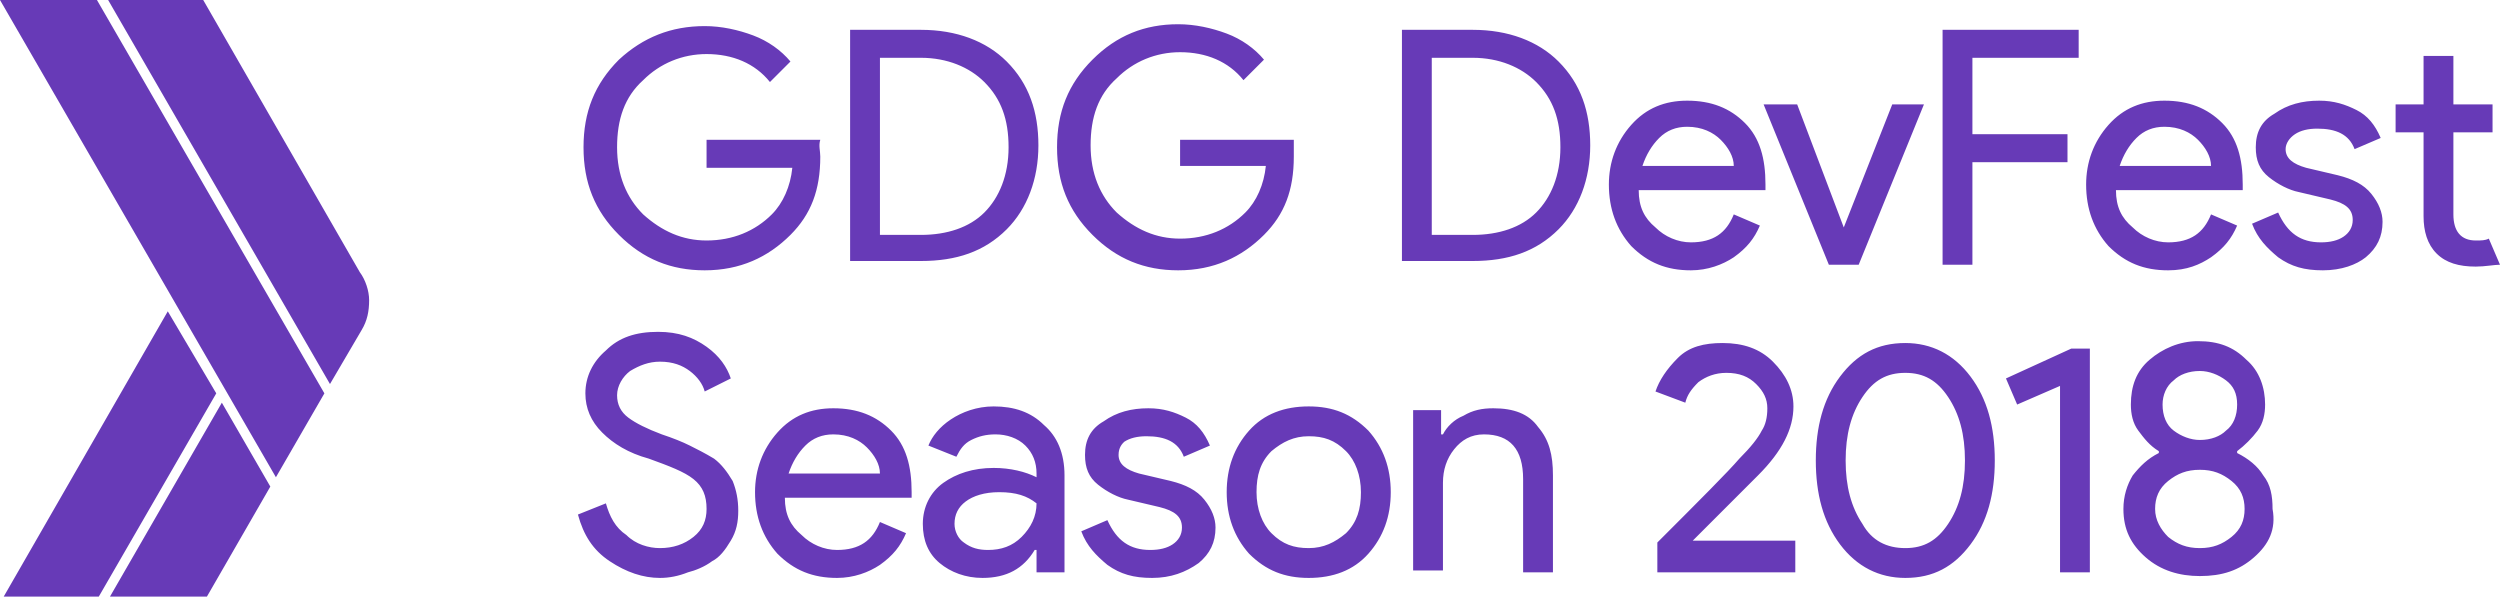
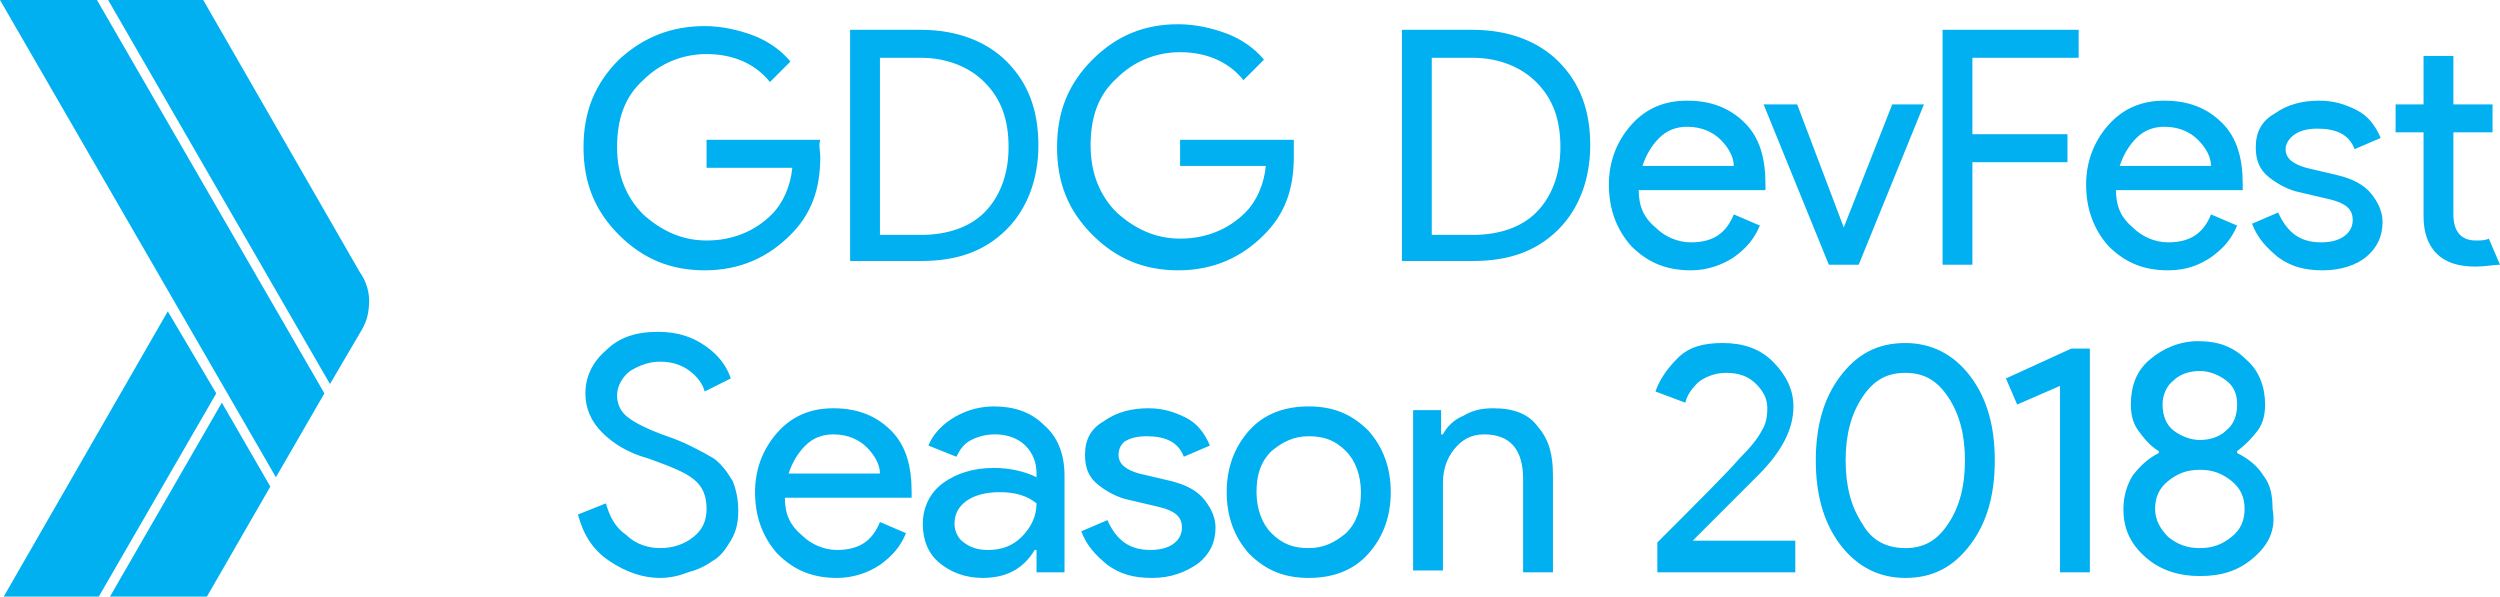
<svg xmlns="http://www.w3.org/2000/svg" id="Layer_4" width="134.1" height="32">
-   <style>.st0{fill:#673ab7}</style>
+   <style>.st0{fill:#00b0f0}</style>
  <g id="XMLID_261_">
    <path id="XMLID_259_" d="M5.2 0H0l14.8 25.6 2.6-4.5z" class="st0" />
    <path id="XMLID_258_" d="M19.3 14.6L10.9 0H5.8l11.9 20.6 1.7-2.9c.3-.5.4-1 .4-1.6 0-.5-.2-1.1-.5-1.5z" class="st0" />
    <path id="XMLID_257_" d="M9 16.7L.2 32h5.1l6.3-10.9z" class="st0" />
    <path id="XMLID_256_" d="M11.9 21.6L5.9 32h5.2l3.4-5.9z" class="st0" />
  </g>
  <g id="XMLID_1_">
    <path d="M44 8.4c0 1.8-.5 3.1-1.6 4.2-1.2 1.2-2.7 1.9-4.6 1.9-1.8 0-3.3-.6-4.6-1.9-1.3-1.3-1.9-2.8-1.9-4.7s.6-3.4 1.9-4.7C34.5 2 36 1.4 37.8 1.4c.9 0 1.8.2 2.6.5s1.5.8 2 1.4l-1.1 1.1c-.8-1-2-1.5-3.4-1.5-1.3 0-2.5.5-3.4 1.4-1 .9-1.4 2.1-1.4 3.6s.5 2.7 1.4 3.6c1 .9 2.1 1.4 3.4 1.4 1.4 0 2.6-.5 3.5-1.4.6-.6 1-1.5 1.1-2.5h-4.6V7.5H44c-.1.3 0 .6 0 .9zM45.6 14.2V1.6h3.8c1.9 0 3.5.6 4.6 1.7 1.2 1.2 1.7 2.7 1.7 4.5s-.6 3.4-1.7 4.5c-1.2 1.2-2.7 1.7-4.6 1.7h-3.8zm1.6-1.6h2.2c1.4 0 2.6-.4 3.4-1.2.8-.8 1.3-2 1.3-3.5s-.4-2.6-1.3-3.5c-.8-.8-2-1.3-3.4-1.3h-2.2v9.5zM69.4 8.4c0 1.8-.5 3.1-1.6 4.2-1.2 1.2-2.7 1.9-4.6 1.9-1.8 0-3.3-.6-4.6-1.9-1.3-1.3-1.9-2.8-1.9-4.7s.6-3.4 1.9-4.7c1.3-1.3 2.8-1.9 4.6-1.9.9 0 1.8.2 2.6.5s1.5.8 2 1.4l-1.1 1.1c-.8-1-2-1.5-3.4-1.5-1.3 0-2.5.5-3.4 1.4-1 .9-1.4 2.1-1.4 3.6s.5 2.7 1.4 3.6c1 .9 2.1 1.4 3.4 1.4 1.4 0 2.6-.5 3.5-1.4.6-.6 1-1.5 1.1-2.5h-4.6V7.5h6.1v.9zM75.2 14.2V1.6H79c1.9 0 3.5.6 4.6 1.7 1.2 1.2 1.7 2.7 1.7 4.5s-.6 3.4-1.7 4.5C82.4 13.5 80.9 14 79 14h-3.8zm1.6-1.6H79c1.4 0 2.6-.4 3.4-1.2.8-.8 1.3-2 1.3-3.5s-.4-2.6-1.3-3.5c-.8-.8-2-1.3-3.4-1.3h-2.2v9.5zM90.7 14.5c-1.3 0-2.3-.4-3.2-1.3-.8-.9-1.2-2-1.2-3.3 0-1.2.4-2.3 1.2-3.2.8-.9 1.8-1.3 3-1.3 1.3 0 2.3.4 3.1 1.2.8.8 1.1 1.9 1.1 3.3v.3h-6.8c0 .9.3 1.5.9 2 .5.5 1.2.8 1.9.8 1.2 0 1.9-.5 2.3-1.5l1.4.6c-.3.7-.7 1.2-1.4 1.7-.6.4-1.4.7-2.3.7zM93 8.9c0-.5-.3-1-.7-1.4-.4-.4-1-.7-1.8-.7-.6 0-1.1.2-1.5.6-.4.4-.7.9-.9 1.5H93zM98.1 14.2l-3.5-8.6h1.8l2.5 6.6 2.6-6.6h1.7l-3.5 8.6h-1.6zM105.8 14.2h-1.6V1.6h7.3v1.5h-5.7v4.1h5.1v1.5h-5.1v5.5zM116.3 14.5c-1.3 0-2.3-.4-3.2-1.3-.8-.9-1.2-2-1.2-3.3 0-1.2.4-2.3 1.2-3.2.8-.9 1.8-1.3 3-1.3 1.3 0 2.3.4 3.1 1.2.8.8 1.1 1.9 1.1 3.3v.3h-6.8c0 .9.3 1.5.9 2 .5.5 1.2.8 1.9.8 1.2 0 1.9-.5 2.3-1.5l1.4.6c-.3.7-.7 1.2-1.4 1.7-.6.4-1.3.7-2.3.7zm2.3-5.6c0-.5-.3-1-.7-1.4-.4-.4-1-.7-1.8-.7-.6 0-1.1.2-1.5.6-.4.4-.7.9-.9 1.5h4.9zM124.6 14.5c-1 0-1.7-.2-2.4-.7-.6-.5-1.1-1-1.4-1.8l1.4-.6c.5 1.1 1.2 1.6 2.3 1.6.5 0 .9-.1 1.2-.3.3-.2.5-.5.5-.9 0-.6-.4-.9-1.2-1.1l-1.7-.4c-.5-.1-1.1-.4-1.6-.8s-.7-.9-.7-1.6c0-.8.3-1.4 1-1.8.7-.5 1.5-.7 2.4-.7.8 0 1.4.2 2 .5.6.3 1 .8 1.3 1.5l-1.4.6c-.3-.8-1-1.1-2-1.1-.5 0-.9.1-1.2.3-.3.2-.5.5-.5.8 0 .5.4.8 1.1 1l1.7.4c.8.2 1.4.5 1.8 1 .4.5.6 1 .6 1.5 0 .8-.3 1.4-.9 1.9-.5.4-1.3.7-2.3.7zM132.8 14.3c-.9 0-1.6-.2-2.1-.7-.5-.5-.7-1.2-.7-2V7.1h-1.5V5.6h1.5V3h1.6v2.6h2.1v1.5h-2.1v4.4c0 .9.4 1.4 1.2 1.4.3 0 .5 0 .7-.1l.6 1.4c-.3 0-.8.1-1.3.1zM35.4 31c-.9 0-1.8-.3-2.7-.9-.9-.6-1.4-1.4-1.7-2.5l1.5-.6c.2.7.5 1.3 1.1 1.7.5.5 1.2.7 1.8.7.7 0 1.3-.2 1.8-.6.5-.4.7-.9.7-1.5 0-.7-.2-1.2-.7-1.6-.5-.4-1.3-.7-2.4-1.1-1.1-.3-1.9-.8-2.5-1.4-.6-.6-.9-1.3-.9-2.1 0-.9.4-1.7 1.1-2.3.7-.7 1.6-1 2.8-1 1.1 0 1.9.3 2.6.8.7.5 1.1 1.1 1.3 1.7l-1.4.7c-.1-.4-.4-.8-.8-1.1-.4-.3-.9-.5-1.6-.5-.6 0-1.1.2-1.6.5-.4.3-.7.8-.7 1.3s.2.9.6 1.2c.4.3 1 .6 1.8.9.6.2 1.1.4 1.5.6.4.2.8.4 1.3.7.4.3.7.7 1 1.2.2.5.3 1 .3 1.6 0 .6-.1 1.1-.4 1.6-.3.5-.6.9-1 1.1-.4.3-.9.5-1.3.6-.5.2-1 .3-1.5.3zM44.9 31c-1.3 0-2.3-.4-3.2-1.3-.8-.9-1.2-2-1.2-3.3 0-1.2.4-2.3 1.2-3.2.8-.9 1.8-1.3 3-1.3 1.3 0 2.3.4 3.1 1.2.8.8 1.1 1.9 1.1 3.3v.3h-6.8c0 .9.3 1.5.9 2 .5.5 1.2.8 1.9.8 1.2 0 1.9-.5 2.3-1.5l1.4.6c-.3.7-.7 1.2-1.4 1.7-.6.4-1.4.7-2.3.7zm2.3-5.6c0-.5-.3-1-.7-1.4-.4-.4-1-.7-1.8-.7-.6 0-1.1.2-1.5.6-.4.4-.7.9-.9 1.5h4.9zM52.7 31c-.9 0-1.7-.3-2.3-.8-.6-.5-.9-1.2-.9-2.1 0-.9.4-1.7 1.1-2.2.7-.5 1.6-.8 2.7-.8.9 0 1.7.2 2.3.5v-.2c0-.6-.2-1.1-.6-1.5-.4-.4-1-.6-1.6-.6-.5 0-.9.1-1.3.3-.4.2-.6.5-.8.9l-1.5-.6c.2-.5.6-1 1.2-1.4.6-.4 1.4-.7 2.3-.7 1.1 0 2 .3 2.7 1 .7.6 1.1 1.5 1.1 2.7v5.2h-1.5v-1.2h-.1c-.6 1-1.5 1.5-2.8 1.5zm.3-1.5c.7 0 1.3-.2 1.8-.7.5-.5.8-1.1.8-1.8-.5-.4-1.1-.6-2-.6-.8 0-1.4.2-1.8.5-.4.3-.6.7-.6 1.2 0 .4.2.8.5 1 .4.3.8.4 1.3.4zM61.8 31c-1 0-1.7-.2-2.4-.7-.6-.5-1.1-1-1.4-1.8l1.4-.6c.5 1.1 1.2 1.6 2.3 1.6.5 0 .9-.1 1.2-.3.3-.2.5-.5.5-.9 0-.6-.4-.9-1.2-1.1l-1.7-.4c-.5-.1-1.1-.4-1.6-.8s-.7-.9-.7-1.6c0-.8.3-1.4 1-1.8.7-.5 1.5-.7 2.4-.7.8 0 1.4.2 2 .5.6.3 1 .8 1.3 1.5l-1.4.6c-.3-.8-1-1.1-2-1.1-.5 0-.9.1-1.2.3-.1.1-.3.3-.3.7 0 .5.4.8 1.1 1l1.7.4c.8.2 1.4.5 1.8 1 .4.5.6 1 .6 1.5 0 .8-.3 1.4-.9 1.9-.7.5-1.5.8-2.5.8zM67 23.1c.8-.9 1.9-1.3 3.2-1.3 1.3 0 2.3.4 3.2 1.3.8.9 1.2 2 1.2 3.3 0 1.3-.4 2.4-1.2 3.3-.8.9-1.9 1.3-3.2 1.3-1.3 0-2.3-.4-3.2-1.3-.8-.9-1.2-2-1.2-3.3 0-1.3.4-2.4 1.2-3.3zm1.2 5.5c.6.6 1.2.8 2 .8s1.4-.3 2-.8c.6-.6.8-1.3.8-2.2 0-.9-.3-1.7-.8-2.2-.6-.6-1.2-.8-2-.8s-1.4.3-2 .8c-.6.6-.8 1.3-.8 2.2 0 .9.3 1.7.8 2.2zM77.3 22.1v1.2h.1c.2-.4.6-.8 1.1-1 .5-.3 1-.4 1.6-.4 1.1 0 1.9.3 2.4 1 .6.7.8 1.5.8 2.6v5.2h-1.6v-5c0-1.6-.7-2.4-2.1-2.4-.7 0-1.2.3-1.6.8-.4.5-.6 1.1-.6 1.8v4.7h-1.6V22h1.5zM96.5 30.7h-7.6v-1.6c2.3-2.3 3.8-3.8 4.4-4.5.6-.6 1-1.1 1.2-1.5.2-.3.3-.7.3-1.2s-.2-.9-.6-1.3c-.4-.4-.9-.6-1.6-.6-.6 0-1.1.2-1.5.5-.4.4-.6.7-.7 1.1l-1.6-.6c.2-.6.6-1.2 1.2-1.8.6-.6 1.4-.8 2.4-.8 1.1 0 2 .3 2.7 1 .7.7 1.1 1.5 1.1 2.4 0 1.2-.6 2.4-1.9 3.7L90.8 29h5.5v1.7zM105.7 29.2c-.9 1.2-2 1.8-3.5 1.8-1.4 0-2.6-.6-3.5-1.8-.9-1.2-1.3-2.7-1.3-4.5 0-1.8.4-3.3 1.3-4.5.9-1.2 2-1.8 3.5-1.8 1.4 0 2.6.6 3.5 1.8.9 1.2 1.3 2.7 1.3 4.5 0 1.8-.4 3.3-1.3 4.5zm-3.5.2c1 0 1.7-.4 2.3-1.3.6-.9.9-2 .9-3.4s-.3-2.5-.9-3.4c-.6-.9-1.3-1.3-2.3-1.3-1 0-1.7.4-2.3 1.3-.6.9-.9 2-.9 3.4s.3 2.5.9 3.4c.5.9 1.3 1.3 2.3 1.3zM112.1 30.7h-1.6v-10l-2.3 1-.6-1.4 3.5-1.6h1v12zM120.9 29.9c-.8.7-1.7 1-2.9 1-1.1 0-2.1-.3-2.9-1-.8-.7-1.2-1.5-1.2-2.6 0-.7.2-1.3.5-1.8.4-.5.8-.9 1.4-1.2v-.1c-.5-.3-.8-.7-1.1-1.1-.3-.4-.4-.9-.4-1.4 0-1 .3-1.8 1-2.4.7-.6 1.6-1 2.6-1 1.1 0 1.9.3 2.6 1 .7.6 1 1.5 1 2.4 0 .5-.1 1-.4 1.4-.3.4-.7.8-1.1 1.1v.1c.6.3 1.1.7 1.4 1.2.4.5.5 1.1.5 1.8.2 1.1-.2 1.9-1 2.6zm-4.6-1.1c.5.4 1 .6 1.7.6s1.2-.2 1.7-.6c.5-.4.7-.9.7-1.5s-.2-1.1-.7-1.5c-.5-.4-1-.6-1.7-.6s-1.2.2-1.7.6c-.5.4-.7.9-.7 1.5s.3 1.1.7 1.5zm.3-5.7c.4.3.9.5 1.4.5.6 0 1.1-.2 1.4-.5.4-.3.6-.8.6-1.4 0-.6-.2-1-.6-1.3-.4-.3-.9-.5-1.4-.5-.6 0-1.1.2-1.4.5-.4.3-.6.8-.6 1.3 0 .6.2 1.1.6 1.4z" class="st0" />
  </g>
</svg>
